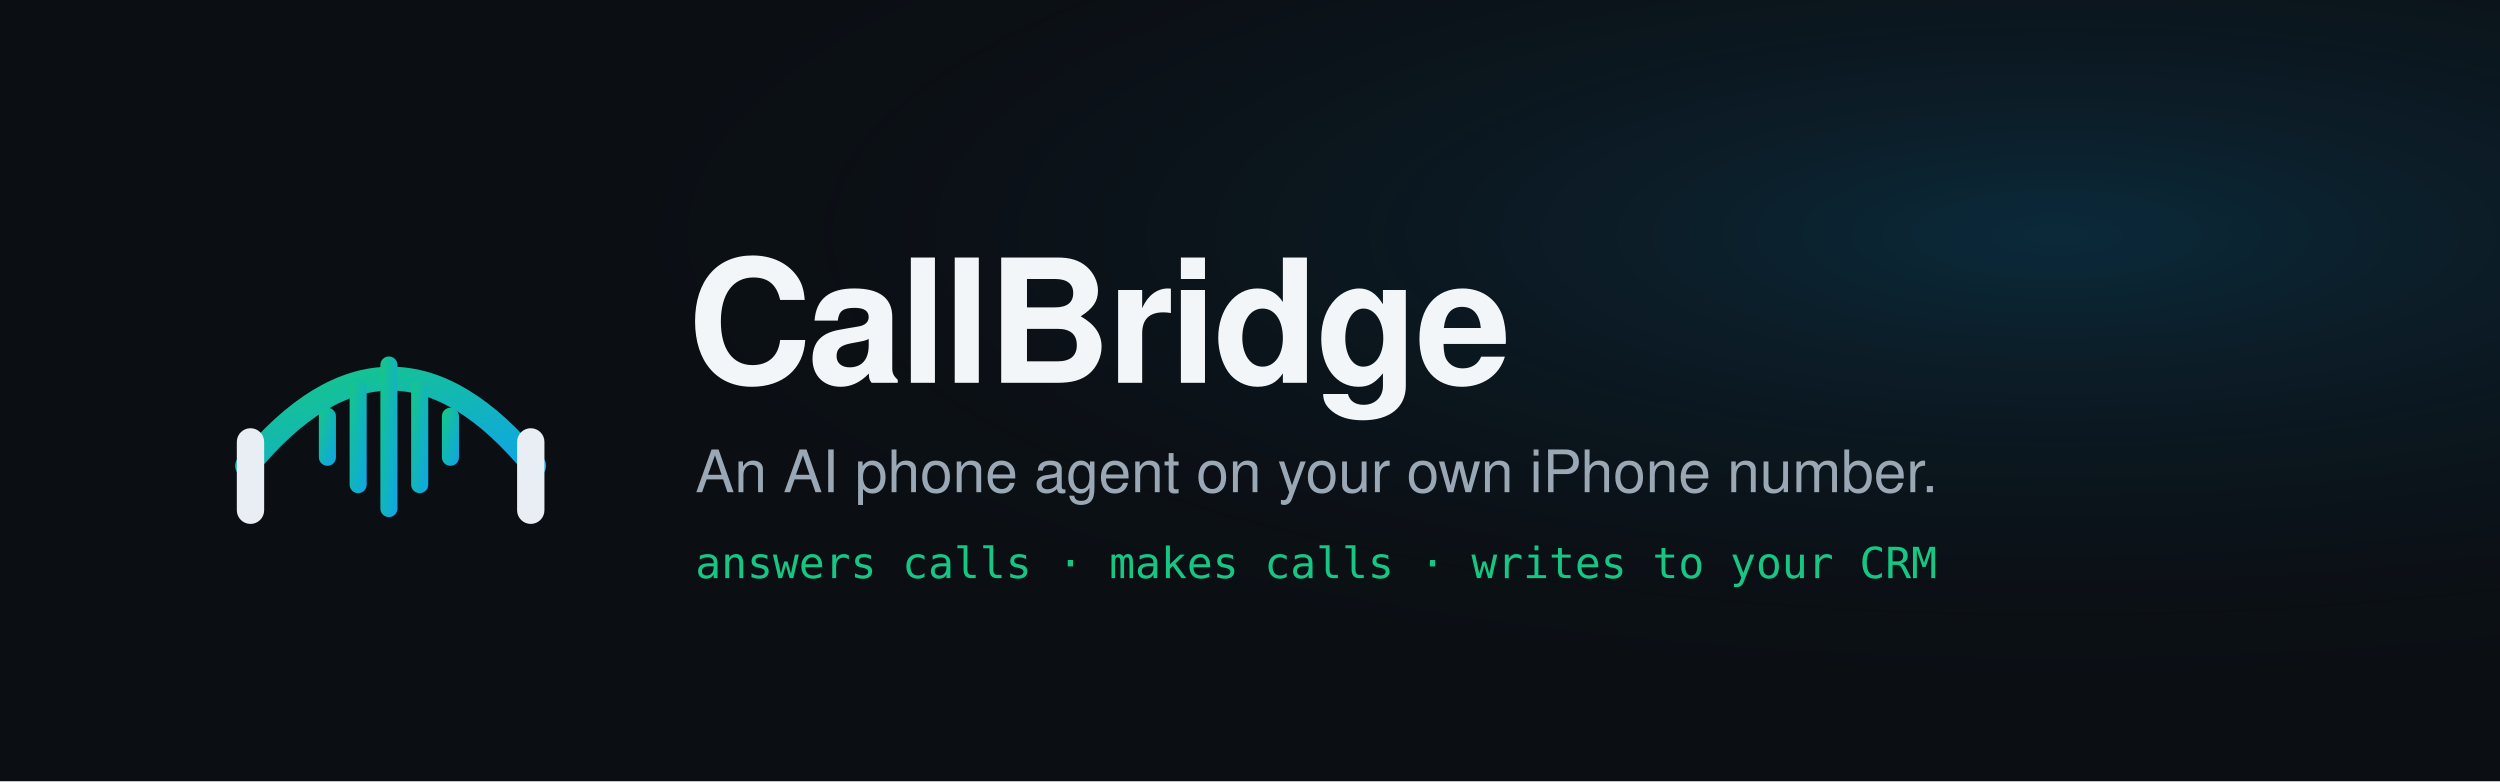
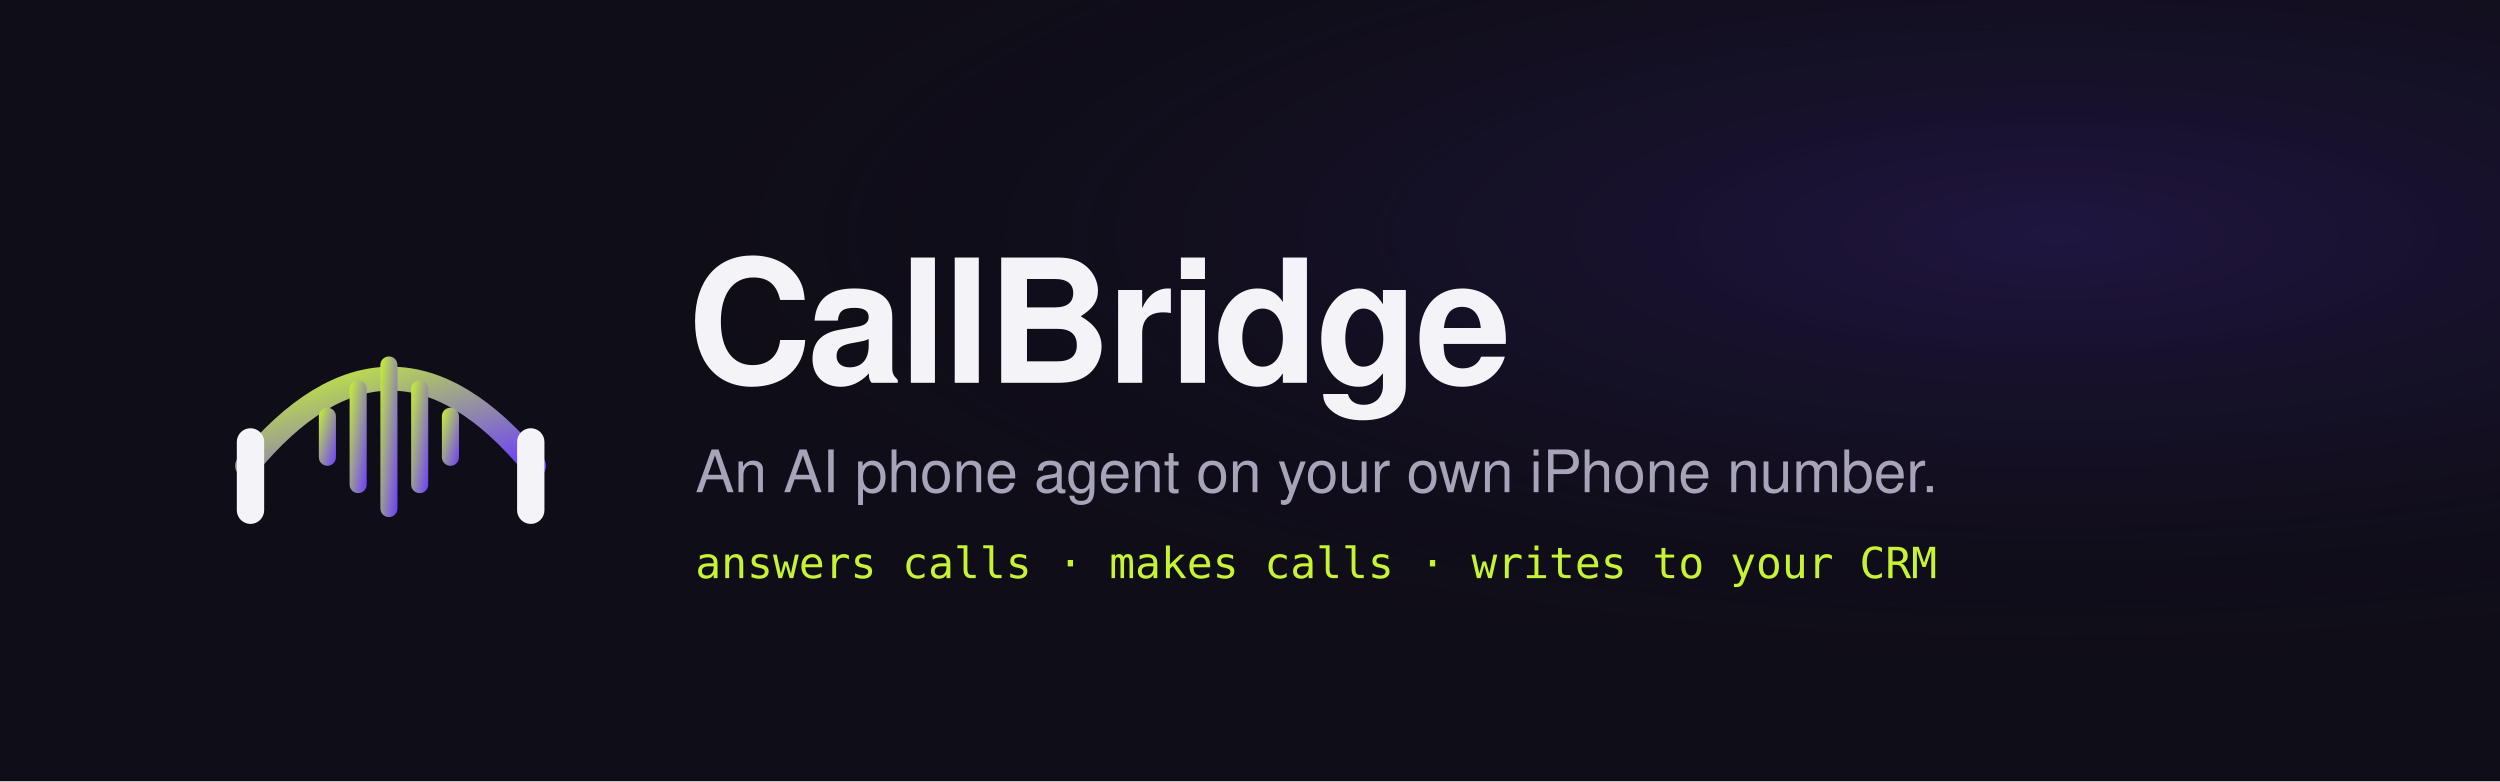
<svg xmlns="http://www.w3.org/2000/svg" viewBox="0 0 1280 400" role="img" aria-label="CallBridge: an AI phone agent on your own iPhone number">
  <defs>
    <linearGradient id="g" x1="0" y1="0" x2="1" y2="1">
-       <stop offset="0" stop-color="#16C784" />
-       <stop offset="1" stop-color="#0EA5E9" />
+       <stop offset="0" stop-color="#c6f432" />
+       <stop offset="1" stop-color="#6b3cff" />
    </linearGradient>
    <radialGradient id="glow" cx="0.82" cy="0.3" r="0.6">
-       <stop offset="0" stop-color="#0EA5E9" stop-opacity="0.18" />
-       <stop offset="1" stop-color="#0B0F14" stop-opacity="0" />
+       <stop offset="0" stop-color="#6b3cff" stop-opacity="0.18" />
+       <stop offset="1" stop-color="#0f0d17" stop-opacity="0" />
    </radialGradient>
  </defs>
-   <rect width="1280" height="400" fill="#0B0F14" />
+   <rect width="1280" height="400" fill="#0f0d17" />
  <rect width="1280" height="400" fill="url(#glow)" />
  <g transform="translate(88 88) scale(0.875)">
    <path d="M44 172 Q128 70 212 172" fill="none" stroke="url(#g)" stroke-width="14" stroke-linecap="round" />
-     <rect x="38" y="150" width="16" height="56" rx="8" fill="#E8EEF4" />
-     <rect x="202" y="150" width="16" height="56" rx="8" fill="#E8EEF4" />
+     <rect x="38" y="150" width="16" height="56" rx="8" fill="#f4f3f8" />
+     <rect x="202" y="150" width="16" height="56" rx="8" fill="#f4f3f8" />
    <g fill="url(#g)">
      <rect x="86" y="138" width="10" height="34" rx="5" />
      <rect x="104" y="122" width="10" height="66" rx="5" />
      <rect x="122" y="108" width="10" height="94" rx="5" />
      <rect x="140" y="122" width="10" height="66" rx="5" />
      <rect x="158" y="138" width="10" height="34" rx="5" />
    </g>
  </g>
-   <text x="352" y="196" font-family="-apple-system, 'SF Pro Display', 'Segoe UI', Helvetica, Arial, sans-serif" font-size="88" font-weight="700" fill="#F3F6F9" letter-spacing="-2">CallBridge</text>
-   <text x="356" y="252" font-family="-apple-system, 'SF Pro Text', 'Segoe UI', Helvetica, Arial, sans-serif" font-size="30" fill="#9AA7B4">An AI phone agent on your own iPhone number.</text>
-   <text x="356" y="296" font-family="ui-monospace, 'SF Mono', Menlo, monospace" font-size="22" fill="#16C784">answers calls · makes calls · writes to your CRM</text>
+   <text x="352" y="196" font-family="-apple-system, 'SF Pro Display', 'Segoe UI', Helvetica, Arial, sans-serif" font-size="88" font-weight="700" fill="#f4f3f8" letter-spacing="-2">CallBridge</text>
+   <text x="356" y="252" font-family="-apple-system, 'SF Pro Text', 'Segoe UI', Helvetica, Arial, sans-serif" font-size="30" fill="#a7a3b8">An AI phone agent on your own iPhone number.</text>
+   <text x="356" y="296" font-family="ui-monospace, 'SF Mono', Menlo, monospace" font-size="22" fill="#c6f432">answers calls · makes calls · writes to your CRM</text>
</svg>
